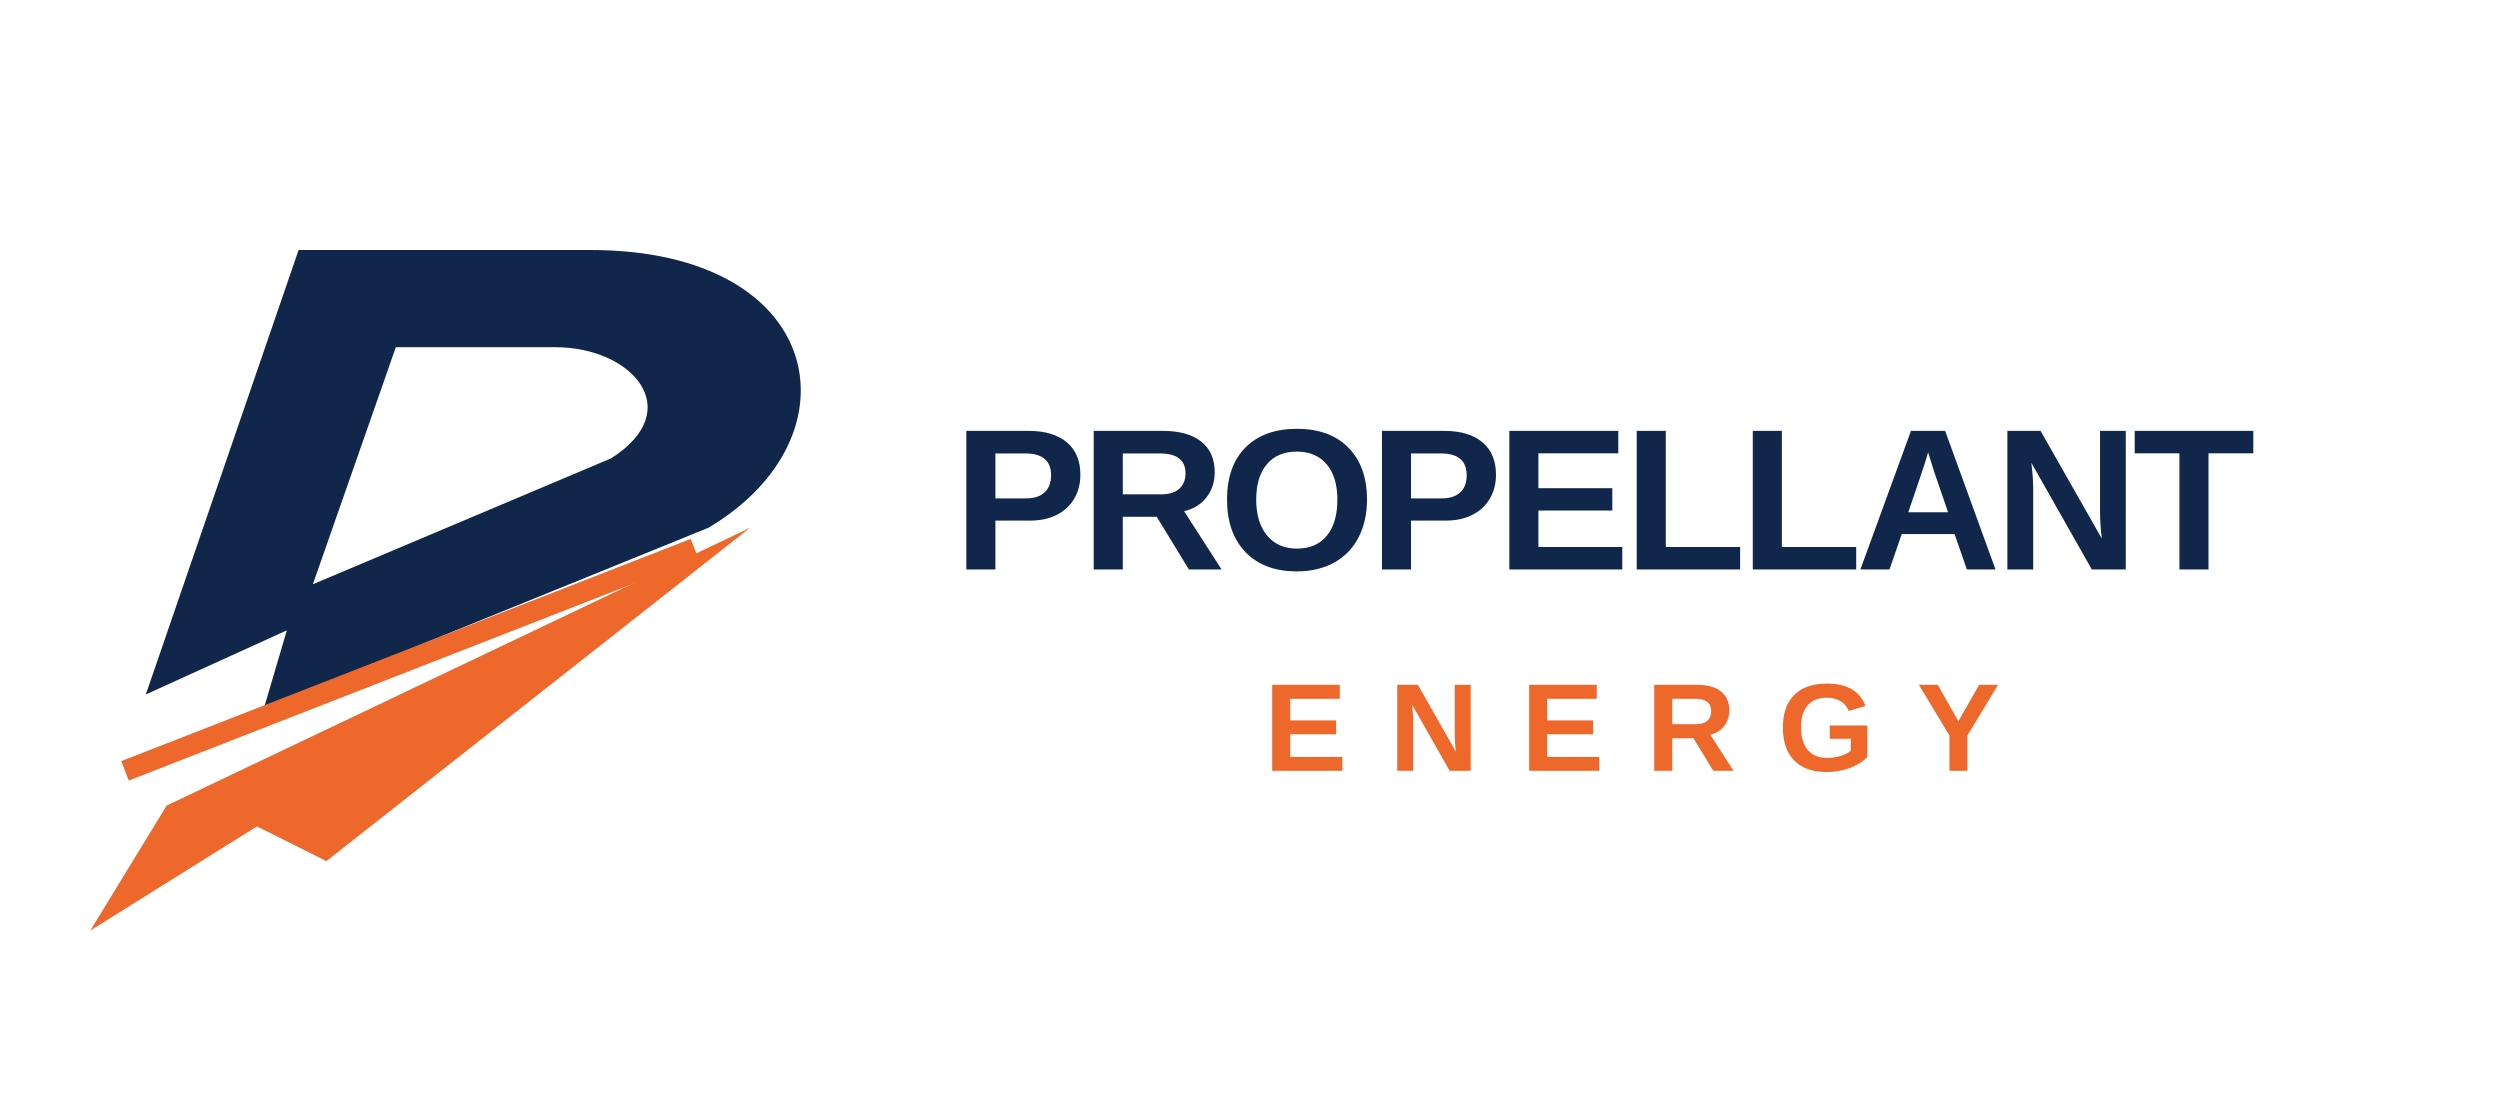
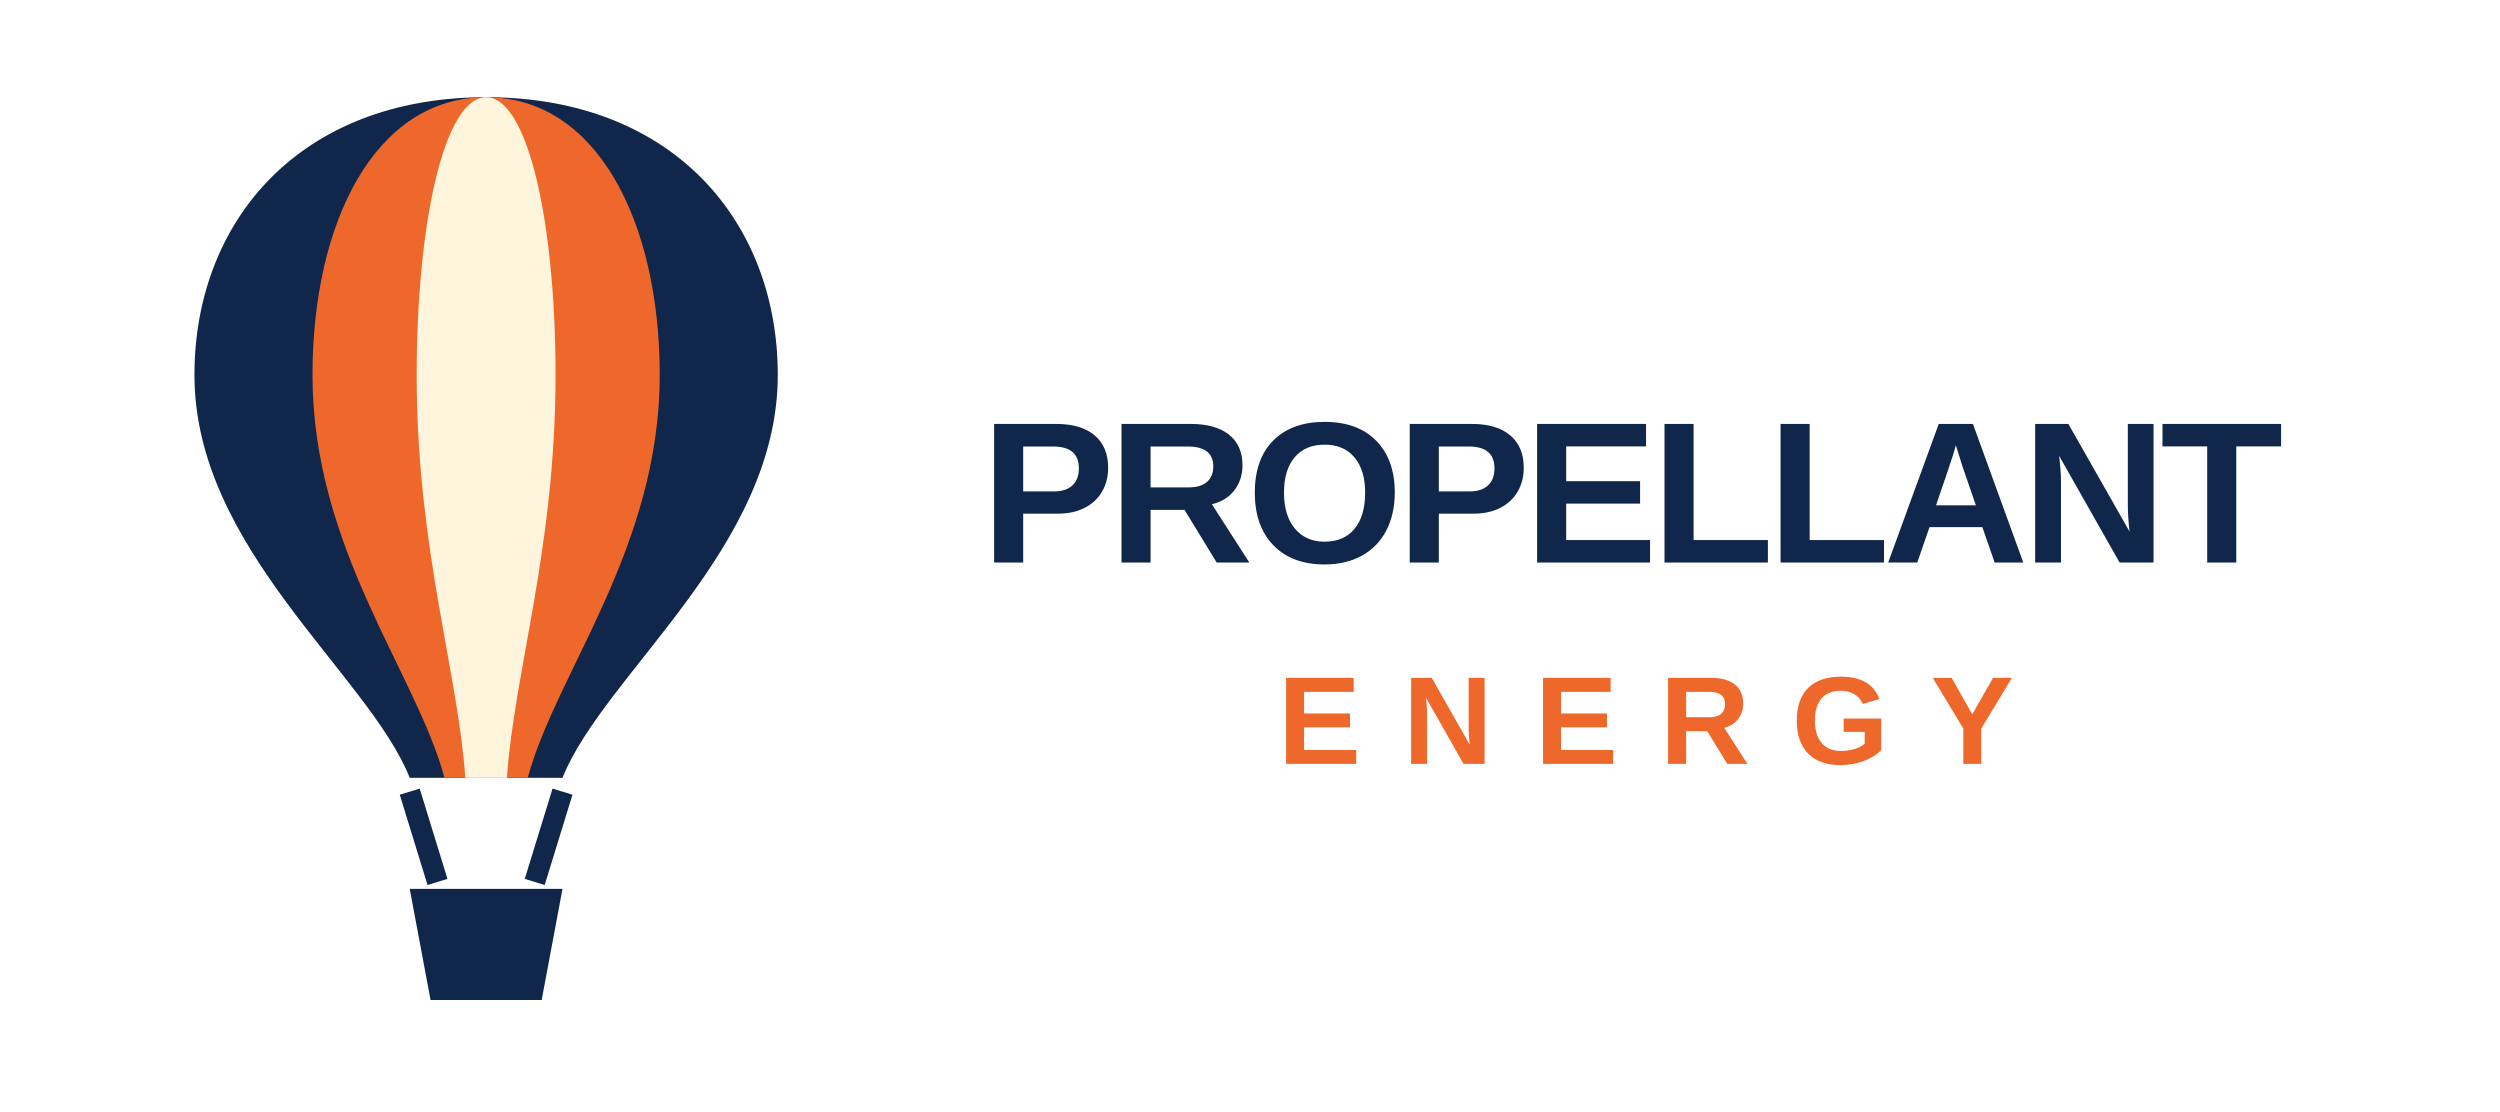
- <svg xmlns="http://www.w3.org/2000/svg" width="360" height="160" viewBox="0 0 360 160" role="img" aria-label="PROPELLANT ENERGY">
-   <path d="M21 100L43 36H85C119 36 124 63 102 76L38 102L43 85L88 66C99 59 91 50 80 50H57L43 90Z" fill="#10264b" />
-   <path d="M24 116L108 76L47 124L37 119L13 134Z" fill="#ef682b" />
-   <path d="M18 111L100 79" stroke="#ef682b" stroke-width="3" />
+ <svg xmlns="http://www.w3.org/2000/svg" width="360" height="160" viewBox="0 0 360 160" role="img" aria-label="PROPELLANT hot air balloon">
+   <g transform="translate(25 9)">
+     <path d="M45 5C18 5 3 23 3 45c0 25 25 43 31 58h22c6-15 31-33 31-58C87 23 72 5 45 5Z" fill="#10264b" />
+     <path d="M45 5C29 5 20 23 20 45c0 25 15 43 19 58h12c4-15 19-33 19-58C70 23 61 5 45 5Z" fill="#ef682b" />
+     <path d="M45 5c-6 0-10 18-10 40 0 25 6 43 7 58h6c1-15 7-33 7-58C55 23 51 5 45 5Z" fill="#fff4dc" />
+     <path d="M34 105l4 13m18-13-4 13" stroke="#10264b" stroke-width="3" />
+     <path d="M34 119h22l-3 16H37Z" fill="#10264b" />
+   </g>
  <g text-anchor="middle" font-family="'Arial Narrow',Arial,sans-serif" font-weight="900">
-     <text x="231" y="82" font-size="29" letter-spacing="-1" fill="#10264b">PROPELLANT</text>
-     <text x="235" y="111" font-size="18" letter-spacing="6" fill="#ef682b">ENERGY</text>
+     <text x="235" y="81" font-size="29" letter-spacing="-1" fill="#10264b">PROPELLANT</text>
+     <text x="237" y="110" font-size="18" letter-spacing="6" fill="#ef682b">ENERGY</text>
  </g>
</svg>
